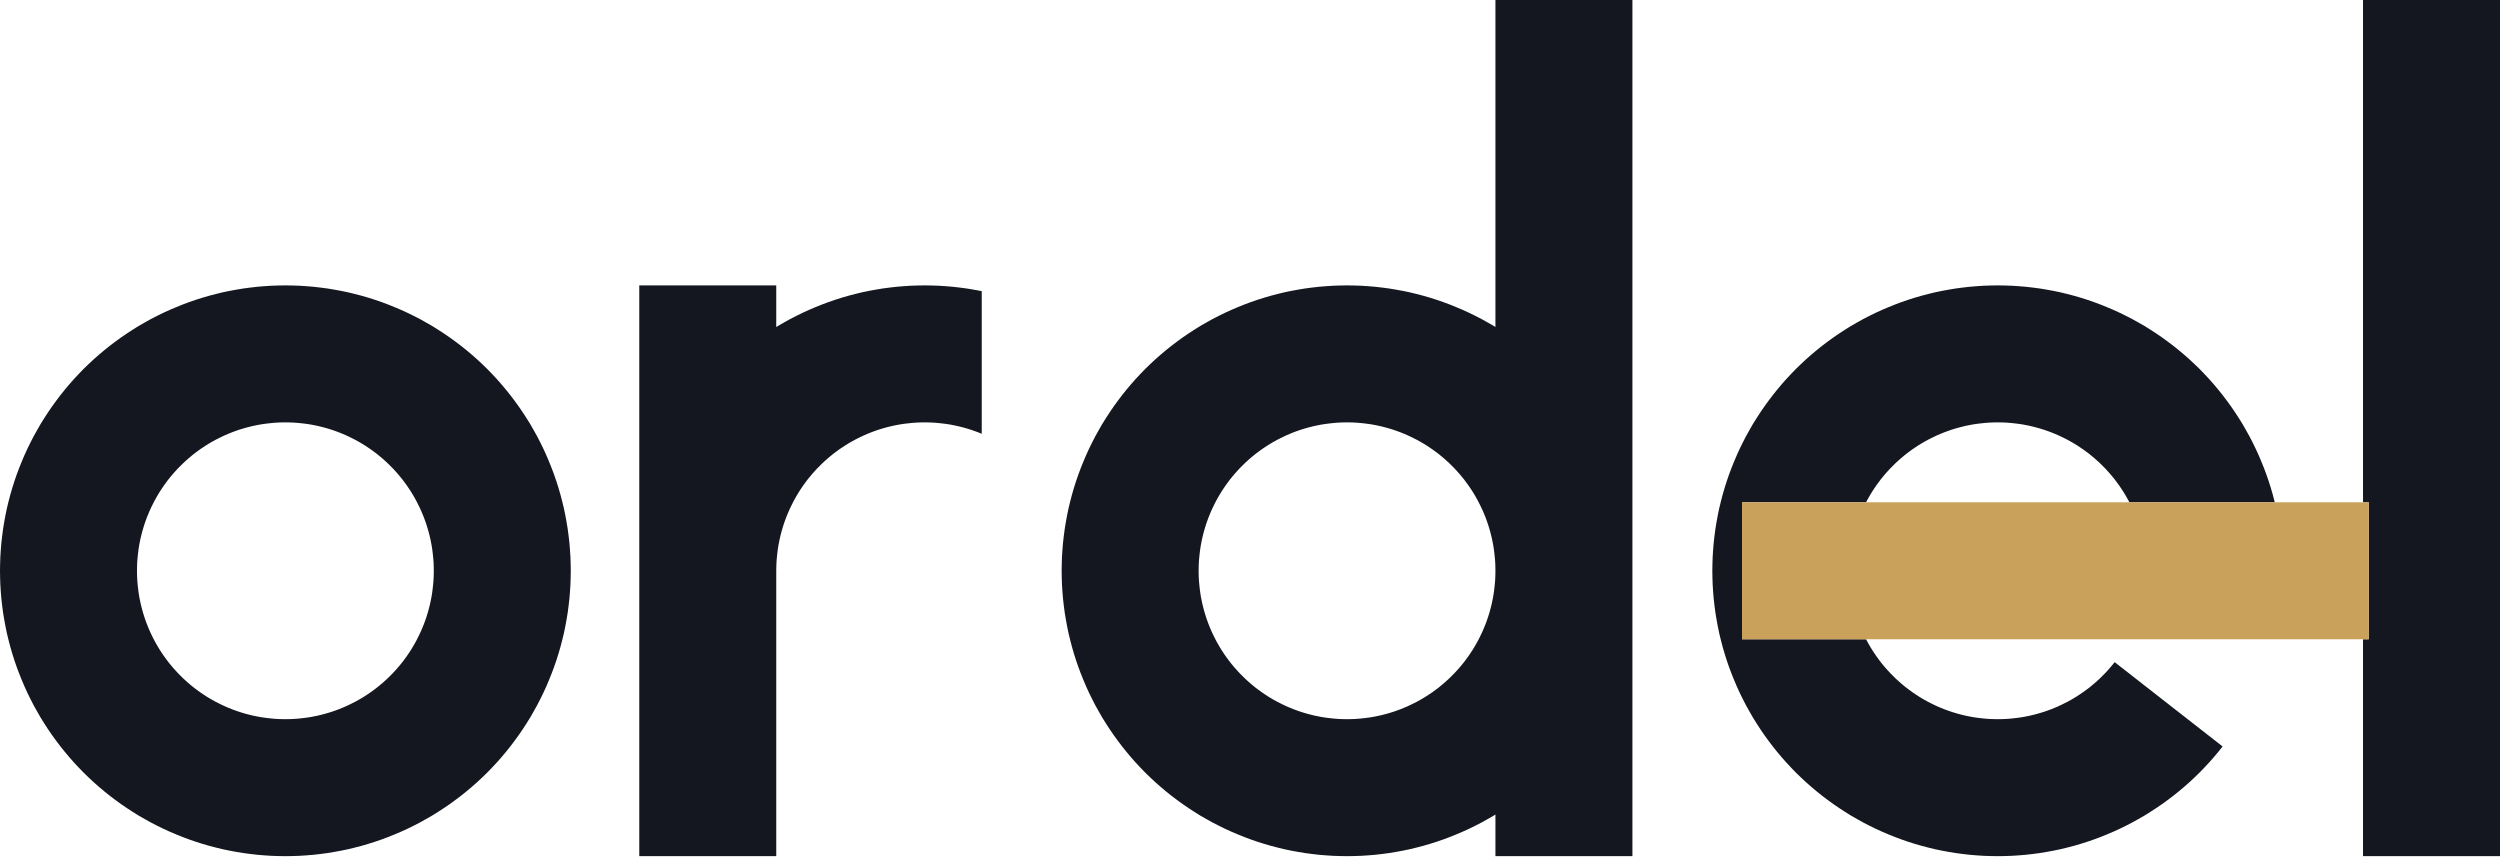
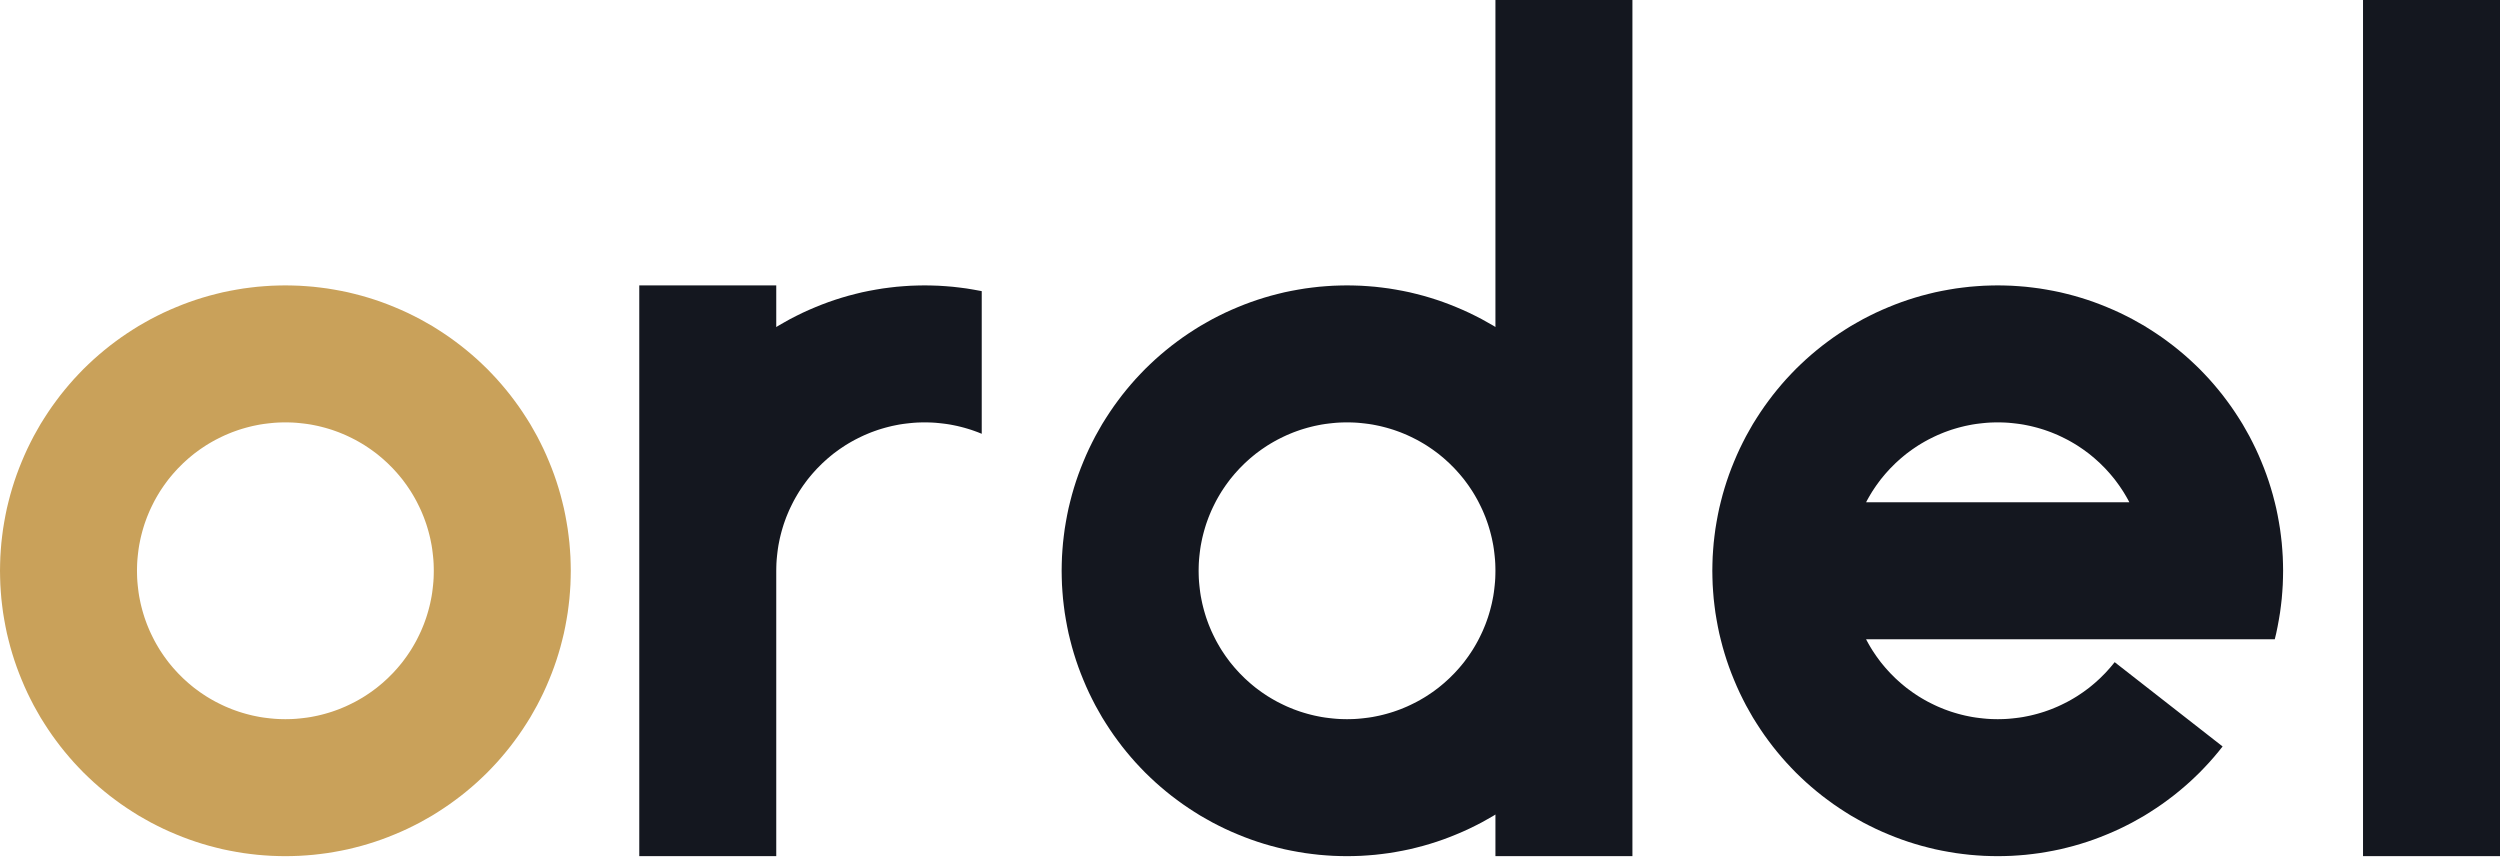
<svg xmlns="http://www.w3.org/2000/svg" viewBox="0 0 438 150">
-   <path fill-rule="evenodd" fill="#14171F" d="M261.71 57.11 L260.64 56.50 L259.57 55.90 L258.48 55.34 L257.38 54.80 L256.26 54.29 L255.13 53.81 L253.99 53.35 L252.84 52.92 L251.68 52.52 L250.51 52.15 L249.34 51.81 L248.15 51.50 L246.96 51.21 L245.75 50.96 L244.55 50.74 L243.34 50.54 L242.12 50.38 L240.90 50.24 L239.68 50.14 L238.45 50.06 L237.23 50.02 L236.00 50.00 L234.77 50.02 L233.55 50.06 L232.32 50.14 L231.10 50.24 L229.88 50.38 L228.66 50.54 L227.45 50.74 L226.25 50.96 L225.04 51.21 L223.85 51.50 L222.66 51.81 L221.49 52.15 L220.32 52.52 L219.16 52.92 L218.01 53.35 L216.87 53.81 L215.74 54.29 L214.62 54.80 L213.52 55.34 L212.43 55.90 L211.36 56.50 L210.29 57.11 L209.25 57.76 L208.22 58.43 L207.21 59.12 L206.22 59.84 L205.24 60.58 L204.28 61.35 L203.34 62.14 L202.42 62.95 L201.52 63.79 L200.64 64.64 L199.79 65.52 L198.95 66.42 L198.14 67.34 L197.35 68.28 L196.58 69.24 L195.84 70.22 L195.12 71.21 L194.43 72.22 L193.76 73.25 L193.11 74.29 L192.50 75.36 L191.90 76.43 L191.34 77.52 L190.80 78.62 L190.29 79.74 L189.81 80.87 L189.35 82.01 L188.92 83.16 L188.52 84.32 L188.15 85.49 L187.81 86.66 L187.50 87.85 L187.21 89.04 L186.96 90.25 L186.74 91.45 L186.54 92.66 L186.38 93.88 L186.24 95.10 L186.14 96.32 L186.06 97.55 L186.02 98.77 L186.00 100.00 L186.02 101.23 L186.06 102.45 L186.14 103.68 L186.24 104.90 L186.38 106.12 L186.54 107.34 L186.74 108.55 L186.96 109.75 L187.21 110.96 L187.50 112.15 L187.81 113.34 L188.15 114.51 L188.52 115.68 L188.92 116.84 L189.35 117.99 L189.81 119.13 L190.29 120.26 L190.80 121.38 L191.34 122.48 L191.90 123.57 L192.50 124.64 L193.11 125.71 L193.76 126.75 L194.43 127.78 L195.12 128.79 L195.84 129.78 L196.58 130.76 L197.35 131.72 L198.14 132.66 L198.95 133.58 L199.79 134.48 L200.64 135.36 L201.52 136.21 L202.42 137.05 L203.34 137.86 L204.28 138.65 L205.24 139.42 L206.22 140.16 L207.21 140.88 L208.22 141.57 L209.25 142.24 L210.29 142.89 L211.36 143.50 L212.43 144.10 L213.52 144.66 L214.62 145.20 L215.74 145.71 L216.87 146.19 L218.01 146.65 L219.16 147.08 L220.32 147.48 L221.49 147.85 L222.66 148.19 L223.85 148.50 L225.04 148.79 L226.25 149.04 L227.45 149.26 L228.66 149.46 L229.88 149.62 L231.10 149.76 L232.32 149.86 L233.55 149.94 L234.77 149.98 L236.00 150.00 L237.23 149.98 L238.45 149.94 L239.68 149.86 L240.90 149.76 L242.12 149.62 L243.34 149.46 L244.55 149.26 L245.75 149.04 L246.96 148.79 L248.15 148.50 L249.34 148.19 L250.51 147.85 L251.68 147.48 L252.84 147.08 L253.99 146.65 L255.13 146.19 L256.26 145.71 L257.38 145.20 L258.48 144.66 L259.57 144.10 L260.64 143.50 L261.71 142.89 L262.00 142.70 L262.00 150.00 L286.00 150.00 L286.00 100.00 L286.00 0.00 L262.00 0.00 L262.00 57.30 Z M261.80 103.18 L261.72 103.81 L261.62 104.45 L261.50 105.07 L261.37 105.70 L261.22 106.32 L261.06 106.93 L260.88 107.55 L260.69 108.16 L260.48 108.76 L260.26 109.36 L260.02 109.95 L259.77 110.54 L259.50 111.12 L259.22 111.69 L258.93 112.26 L258.62 112.82 L258.30 113.37 L257.97 113.91 L257.62 114.44 L257.26 114.97 L256.88 115.49 L256.50 116.00 L256.10 116.49 L255.69 116.98 L255.26 117.46 L254.83 117.93 L254.38 118.38 L253.93 118.83 L253.46 119.26 L252.98 119.69 L252.49 120.10 L252.00 120.50 L251.49 120.88 L250.97 121.26 L250.44 121.62 L249.91 121.97 L249.37 122.30 L248.82 122.62 L248.26 122.93 L247.69 123.22 L247.12 123.50 L246.54 123.77 L245.95 124.02 L245.36 124.26 L244.76 124.48 L244.16 124.69 L243.55 124.88 L242.93 125.06 L242.32 125.22 L241.70 125.37 L241.07 125.50 L240.45 125.62 L239.81 125.72 L239.18 125.80 L238.55 125.87 L237.91 125.93 L237.28 125.97 L236.64 125.99 L236.00 126.00 L235.36 125.99 L234.72 125.97 L234.09 125.93 L233.45 125.87 L232.82 125.80 L232.19 125.72 L231.55 125.62 L230.93 125.50 L230.30 125.37 L229.68 125.22 L229.07 125.06 L228.45 124.88 L227.84 124.69 L227.24 124.48 L226.64 124.26 L226.05 124.02 L225.46 123.77 L224.88 123.50 L224.31 123.22 L223.74 122.93 L223.18 122.62 L222.63 122.30 L222.09 121.97 L221.56 121.62 L221.03 121.26 L220.51 120.88 L220.00 120.50 L219.51 120.10 L219.02 119.69 L218.54 119.26 L218.07 118.83 L217.62 118.38 L217.17 117.93 L216.74 117.46 L216.31 116.98 L215.90 116.49 L215.50 116.00 L215.12 115.49 L214.74 114.97 L214.38 114.44 L214.03 113.91 L213.70 113.37 L213.38 112.82 L213.07 112.26 L212.78 111.69 L212.50 111.12 L212.23 110.54 L211.98 109.95 L211.74 109.36 L211.52 108.76 L211.31 108.16 L211.12 107.55 L210.94 106.93 L210.78 106.32 L210.63 105.70 L210.50 105.07 L210.38 104.45 L210.28 103.81 L210.20 103.18 L210.13 102.55 L210.07 101.91 L210.03 101.28 L210.01 100.64 L210.00 100.00 L210.01 99.36 L210.03 98.72 L210.07 98.09 L210.13 97.45 L210.20 96.82 L210.28 96.19 L210.38 95.55 L210.50 94.93 L210.63 94.30 L210.78 93.68 L210.94 93.07 L211.12 92.45 L211.31 91.84 L211.52 91.24 L211.74 90.64 L211.98 90.05 L212.23 89.46 L212.50 88.88 L212.78 88.31 L213.07 87.74 L213.38 87.18 L213.70 86.63 L214.03 86.09 L214.38 85.56 L214.74 85.03 L215.12 84.51 L215.50 84.00 L215.90 83.51 L216.31 83.02 L216.74 82.54 L217.17 82.07 L217.62 81.62 L218.07 81.17 L218.54 80.74 L219.02 80.31 L219.51 79.90 L220.00 79.50 L220.51 79.12 L221.03 78.74 L221.56 78.38 L222.09 78.03 L222.63 77.70 L223.18 77.38 L223.74 77.07 L224.31 76.78 L224.88 76.50 L225.46 76.23 L226.05 75.98 L226.64 75.74 L227.24 75.52 L227.84 75.31 L228.45 75.12 L229.07 74.94 L229.68 74.78 L230.30 74.63 L230.93 74.50 L231.55 74.38 L232.19 74.28 L232.82 74.20 L233.45 74.13 L234.09 74.07 L234.72 74.03 L235.36 74.01 L236.00 74.00 L236.64 74.01 L237.28 74.03 L237.91 74.07 L238.55 74.13 L239.18 74.20 L239.81 74.28 L240.45 74.38 L241.07 74.50 L241.70 74.63 L242.32 74.78 L242.93 74.94 L243.55 75.12 L244.16 75.31 L244.76 75.52 L245.36 75.74 L245.95 75.98 L246.54 76.23 L247.12 76.50 L247.69 76.78 L248.26 77.07 L248.82 77.38 L249.37 77.70 L249.91 78.03 L250.44 78.38 L250.97 78.74 L251.49 79.12 L252.00 79.50 L252.49 79.90 L252.98 80.31 L253.46 80.74 L253.93 81.17 L254.38 81.62 L254.83 82.07 L255.26 82.54 L255.69 83.02 L256.10 83.51 L256.50 84.00 L256.88 84.51 L257.26 85.03 L257.62 85.56 L257.97 86.09 L258.30 86.63 L258.62 87.18 L258.93 87.74 L259.22 88.31 L259.50 88.88 L259.77 89.46 L260.02 90.05 L260.26 90.64 L260.48 91.24 L260.69 91.84 L260.88 92.45 L261.06 93.07 L261.22 93.68 L261.37 94.30 L261.50 94.93 L261.62 95.55 L261.72 96.19 L261.80 96.82 L261.87 97.45 L261.93 98.09 L261.97 98.72 L261.99 99.36 L262.00 100.00 L261.99 100.64 L261.97 101.28 L261.93 101.91 L261.87 102.55 Z M438.00 150.00 L438.00 0.00 L414.00 0.00 L414.00 88.00 L415.00 88.00 L415.00 112.00 L414.00 112.00 L414.00 150.00 Z M99.76 95.10 L99.62 93.88 L99.46 92.66 L99.26 91.45 L99.04 90.25 L98.79 89.04 L98.50 87.85 L98.19 86.66 L97.85 85.49 L97.48 84.32 L97.08 83.16 L96.65 82.01 L96.19 80.87 L95.71 79.74 L95.20 78.62 L94.66 77.52 L94.10 76.43 L93.50 75.36 L92.89 74.29 L92.24 73.25 L91.57 72.22 L90.88 71.21 L90.16 70.22 L89.42 69.24 L88.65 68.28 L87.86 67.34 L87.05 66.42 L86.21 65.52 L85.36 64.64 L84.48 63.79 L83.58 62.95 L82.66 62.14 L81.72 61.35 L80.76 60.58 L79.78 59.84 L78.79 59.12 L77.78 58.43 L76.75 57.76 L75.71 57.11 L74.64 56.50 L73.57 55.90 L72.48 55.34 L71.38 54.80 L70.26 54.29 L69.13 53.81 L67.99 53.35 L66.84 52.92 L65.68 52.52 L64.51 52.15 L63.34 51.81 L62.15 51.50 L60.96 51.21 L59.75 50.96 L58.55 50.74 L57.34 50.54 L56.12 50.38 L54.90 50.24 L53.68 50.14 L52.45 50.06 L51.23 50.02 L50.00 50.00 L48.77 50.02 L47.55 50.06 L46.32 50.14 L45.10 50.24 L43.88 50.38 L42.66 50.54 L41.45 50.74 L40.25 50.96 L39.04 51.21 L37.85 51.50 L36.66 51.81 L35.49 52.15 L34.32 52.52 L33.16 52.92 L32.01 53.35 L30.87 53.81 L29.74 54.29 L28.62 54.80 L27.52 55.34 L26.43 55.90 L25.36 56.50 L24.29 57.11 L23.25 57.76 L22.22 58.43 L21.21 59.12 L20.22 59.84 L19.24 60.58 L18.28 61.35 L17.34 62.14 L16.42 62.95 L15.52 63.79 L14.64 64.64 L13.79 65.52 L12.95 66.42 L12.14 67.34 L11.35 68.28 L10.58 69.24 L9.84 70.22 L9.12 71.21 L8.43 72.22 L7.76 73.25 L7.11 74.29 L6.50 75.36 L5.90 76.43 L5.34 77.52 L4.80 78.62 L4.29 79.74 L3.81 80.87 L3.35 82.01 L2.92 83.16 L2.52 84.32 L2.15 85.49 L1.81 86.66 L1.50 87.85 L1.21 89.04 L0.96 90.25 L0.74 91.45 L0.54 92.66 L0.38 93.88 L0.24 95.10 L0.14 96.32 L0.06 97.55 L0.02 98.77 L0.00 100.00 L0.02 101.23 L0.06 102.45 L0.14 103.68 L0.24 104.90 L0.38 106.12 L0.54 107.34 L0.74 108.55 L0.96 109.75 L1.21 110.96 L1.50 112.15 L1.81 113.34 L2.15 114.51 L2.52 115.68 L2.92 116.84 L3.35 117.99 L3.81 119.13 L4.29 120.26 L4.80 121.38 L5.34 122.48 L5.90 123.57 L6.50 124.64 L7.11 125.71 L7.76 126.75 L8.43 127.78 L9.12 128.79 L9.84 129.78 L10.58 130.76 L11.35 131.72 L12.14 132.66 L12.95 133.58 L13.79 134.48 L14.64 135.36 L15.52 136.21 L16.42 137.05 L17.34 137.86 L18.28 138.65 L19.24 139.42 L20.22 140.16 L21.21 140.88 L22.22 141.57 L23.25 142.24 L24.29 142.89 L25.36 143.50 L26.43 144.10 L27.52 144.66 L28.62 145.20 L29.74 145.71 L30.87 146.19 L32.01 146.65 L33.16 147.08 L34.32 147.48 L35.49 147.85 L36.66 148.19 L37.85 148.50 L39.04 148.79 L40.25 149.04 L41.45 149.26 L42.66 149.46 L43.88 149.62 L45.10 149.76 L46.32 149.86 L47.55 149.94 L48.77 149.98 L50.00 150.00 L51.23 149.98 L52.45 149.94 L53.68 149.86 L54.90 149.76 L56.12 149.62 L57.34 149.46 L58.55 149.26 L59.75 149.04 L60.96 148.79 L62.15 148.50 L63.34 148.19 L64.51 147.85 L65.68 147.48 L66.84 147.08 L67.99 146.65 L69.13 146.19 L70.26 145.71 L71.38 145.20 L72.48 144.66 L73.57 144.10 L74.64 143.50 L75.71 142.89 L76.75 142.24 L77.78 141.57 L78.79 140.88 L79.78 140.16 L80.76 139.42 L81.72 138.65 L82.66 137.86 L83.58 137.05 L84.48 136.21 L85.36 135.36 L86.21 134.48 L87.05 133.58 L87.86 132.66 L88.65 131.72 L89.42 130.76 L90.16 129.78 L90.88 128.79 L91.57 127.78 L92.24 126.75 L92.89 125.71 L93.50 124.64 L94.10 123.57 L94.66 122.48 L95.20 121.38 L95.71 120.26 L96.19 119.13 L96.65 117.99 L97.08 116.84 L97.48 115.68 L97.85 114.51 L98.19 113.34 L98.50 112.15 L98.79 110.96 L99.04 109.75 L99.26 108.55 L99.46 107.34 L99.62 106.12 L99.76 104.90 L99.86 103.68 L99.94 102.45 L99.98 101.23 L100.00 100.00 L99.98 98.77 L99.94 97.55 L99.86 96.32 Z M75.87 102.55 L75.80 103.18 L75.72 103.81 L75.62 104.45 L75.50 105.07 L75.37 105.70 L75.22 106.32 L75.06 106.93 L74.88 107.55 L74.69 108.16 L74.48 108.76 L74.26 109.36 L74.02 109.95 L73.77 110.54 L73.50 111.12 L73.22 111.69 L72.93 112.26 L72.62 112.82 L72.30 113.37 L71.97 113.91 L71.62 114.44 L71.26 114.97 L70.88 115.49 L70.50 116.00 L70.10 116.49 L69.69 116.98 L69.26 117.46 L68.83 117.93 L68.38 118.38 L67.93 118.83 L67.46 119.26 L66.98 119.69 L66.49 120.10 L66.00 120.50 L65.49 120.88 L64.97 121.26 L64.44 121.62 L63.91 121.97 L63.37 122.30 L62.82 122.62 L62.26 122.93 L61.69 123.22 L61.12 123.50 L60.54 123.77 L59.95 124.02 L59.36 124.26 L58.76 124.48 L58.16 124.69 L57.55 124.88 L56.93 125.06 L56.32 125.22 L55.70 125.37 L55.07 125.50 L54.45 125.62 L53.81 125.72 L53.18 125.80 L52.55 125.87 L51.91 125.93 L51.28 125.97 L50.64 125.99 L50.00 126.00 L49.36 125.99 L48.72 125.97 L48.09 125.93 L47.45 125.87 L46.82 125.80 L46.19 125.72 L45.55 125.62 L44.93 125.50 L44.30 125.37 L43.68 125.22 L43.07 125.06 L42.45 124.88 L41.84 124.69 L41.24 124.48 L40.64 124.26 L40.05 124.02 L39.46 123.77 L38.88 123.50 L38.31 123.22 L37.74 122.93 L37.18 122.62 L36.63 122.30 L36.09 121.97 L35.56 121.62 L35.03 121.26 L34.51 120.88 L34.00 120.50 L33.51 120.10 L33.02 119.69 L32.54 119.26 L32.07 118.83 L31.62 118.38 L31.17 117.93 L30.74 117.46 L30.31 116.98 L29.90 116.49 L29.50 116.00 L29.12 115.49 L28.74 114.97 L28.38 114.44 L28.03 113.91 L27.70 113.37 L27.38 112.82 L27.07 112.26 L26.78 111.69 L26.50 111.12 L26.23 110.54 L25.98 109.95 L25.74 109.36 L25.52 108.76 L25.31 108.16 L25.12 107.55 L24.94 106.93 L24.78 106.32 L24.63 105.70 L24.50 105.07 L24.38 104.45 L24.28 103.81 L24.20 103.18 L24.13 102.55 L24.07 101.91 L24.03 101.28 L24.01 100.64 L24.00 100.00 L24.01 99.36 L24.03 98.72 L24.07 98.09 L24.13 97.45 L24.20 96.82 L24.28 96.19 L24.38 95.55 L24.50 94.93 L24.63 94.30 L24.78 93.68 L24.94 93.07 L25.12 92.45 L25.31 91.84 L25.52 91.24 L25.74 90.64 L25.98 90.05 L26.23 89.46 L26.50 88.88 L26.78 88.31 L27.07 87.74 L27.38 87.18 L27.70 86.63 L28.03 86.09 L28.38 85.56 L28.74 85.03 L29.12 84.51 L29.50 84.00 L29.90 83.51 L30.31 83.02 L30.74 82.54 L31.17 82.07 L31.62 81.62 L32.07 81.17 L32.54 80.74 L33.02 80.31 L33.51 79.90 L34.00 79.50 L34.51 79.12 L35.03 78.74 L35.56 78.38 L36.09 78.03 L36.63 77.70 L37.18 77.38 L37.74 77.07 L38.31 76.78 L38.88 76.50 L39.46 76.23 L40.05 75.98 L40.64 75.74 L41.24 75.52 L41.84 75.31 L42.45 75.12 L43.07 74.94 L43.68 74.78 L44.30 74.63 L44.93 74.50 L45.55 74.38 L46.19 74.28 L46.82 74.20 L47.45 74.13 L48.09 74.07 L48.72 74.03 L49.36 74.01 L50.00 74.00 L50.64 74.01 L51.28 74.03 L51.91 74.07 L52.55 74.13 L53.18 74.20 L53.81 74.28 L54.45 74.38 L55.07 74.50 L55.70 74.63 L56.32 74.78 L56.93 74.94 L57.55 75.12 L58.16 75.31 L58.76 75.52 L59.36 75.74 L59.95 75.98 L60.54 76.23 L61.12 76.50 L61.69 76.78 L62.26 77.07 L62.82 77.38 L63.37 77.70 L63.91 78.03 L64.44 78.38 L64.97 78.74 L65.49 79.12 L66.00 79.50 L66.49 79.90 L66.98 80.31 L67.46 80.74 L67.93 81.17 L68.38 81.62 L68.83 82.07 L69.26 82.54 L69.69 83.02 L70.10 83.51 L70.50 84.00 L70.88 84.51 L71.26 85.03 L71.62 85.56 L71.97 86.09 L72.30 86.63 L72.62 87.18 L72.93 87.74 L73.22 88.31 L73.50 88.88 L73.77 89.46 L74.02 90.05 L74.26 90.64 L74.48 91.24 L74.69 91.84 L74.88 92.45 L75.06 93.07 L75.22 93.68 L75.37 94.30 L75.50 94.93 L75.62 95.55 L75.72 96.19 L75.80 96.82 L75.87 97.45 L75.93 98.09 L75.97 98.72 L75.99 99.36 L76.00 100.00 L75.99 100.64 L75.97 101.28 L75.93 101.91 Z M165.68 50.14 L164.45 50.06 L163.23 50.02 L162.00 50.00 L160.77 50.02 L159.55 50.06 L158.32 50.14 L157.10 50.24 L155.88 50.38 L154.66 50.54 L153.45 50.74 L152.25 50.96 L151.04 51.21 L149.85 51.50 L148.66 51.81 L147.49 52.15 L146.32 52.52 L145.16 52.92 L144.01 53.35 L142.87 53.81 L141.74 54.29 L140.62 54.80 L139.52 55.34 L138.43 55.90 L137.36 56.50 L136.29 57.11 L136.00 57.30 L136.00 50.00 L112.00 50.00 L112.00 100.00 L112.00 150.00 L136.00 150.00 L136.00 100.00 L136.01 99.36 L136.03 98.72 L136.07 98.09 L136.13 97.45 L136.20 96.82 L136.28 96.19 L136.38 95.55 L136.50 94.93 L136.63 94.30 L136.78 93.68 L136.94 93.07 L137.12 92.45 L137.31 91.84 L137.52 91.24 L137.74 90.64 L137.98 90.05 L138.23 89.46 L138.50 88.88 L138.78 88.31 L139.07 87.74 L139.38 87.18 L139.70 86.63 L140.03 86.09 L140.38 85.56 L140.74 85.03 L141.12 84.51 L141.50 84.00 L141.90 83.51 L142.31 83.02 L142.74 82.54 L143.17 82.07 L143.62 81.62 L144.07 81.17 L144.54 80.74 L145.02 80.31 L145.51 79.90 L146.00 79.50 L146.51 79.12 L147.03 78.74 L147.56 78.38 L148.09 78.03 L148.63 77.70 L149.18 77.38 L149.74 77.07 L150.31 76.78 L150.88 76.50 L151.46 76.23 L152.05 75.98 L152.64 75.74 L153.24 75.52 L153.84 75.31 L154.45 75.12 L155.07 74.94 L155.68 74.78 L156.30 74.63 L156.93 74.50 L157.55 74.38 L158.19 74.28 L158.82 74.20 L159.45 74.13 L160.09 74.07 L160.72 74.03 L161.36 74.01 L162.00 74.00 L162.64 74.01 L163.28 74.03 L163.91 74.07 L164.55 74.13 L165.18 74.20 L165.81 74.28 L166.45 74.38 L167.07 74.50 L167.70 74.63 L168.32 74.78 L168.93 74.94 L169.55 75.12 L170.16 75.31 L170.76 75.52 L171.36 75.74 L171.95 75.98 L172.00 76.00 L172.00 51.01 L171.75 50.96 L170.55 50.74 L169.34 50.54 L168.12 50.38 L166.90 50.24 Z M398.50 87.85 L398.19 86.66 L397.85 85.49 L397.48 84.32 L397.08 83.16 L396.65 82.01 L396.19 80.87 L395.71 79.74 L395.20 78.62 L394.66 77.52 L394.10 76.43 L393.50 75.36 L392.89 74.29 L392.24 73.25 L391.57 72.22 L390.88 71.21 L390.16 70.22 L389.42 69.24 L388.65 68.28 L387.86 67.34 L387.05 66.42 L386.21 65.52 L385.36 64.64 L384.48 63.79 L383.58 62.95 L382.66 62.14 L381.72 61.35 L380.76 60.58 L379.78 59.84 L378.79 59.12 L377.78 58.43 L376.75 57.76 L375.71 57.11 L374.64 56.50 L373.57 55.90 L372.48 55.34 L371.38 54.80 L370.26 54.29 L369.13 53.81 L367.99 53.35 L366.84 52.92 L365.68 52.52 L364.51 52.15 L363.34 51.81 L362.15 51.50 L360.96 51.21 L359.75 50.96 L358.55 50.74 L357.34 50.54 L356.12 50.38 L354.90 50.24 L353.68 50.14 L352.45 50.06 L351.23 50.02 L350.00 50.00 L348.77 50.02 L347.55 50.06 L346.32 50.14 L345.10 50.24 L343.88 50.38 L342.66 50.54 L341.45 50.74 L340.25 50.96 L339.04 51.21 L337.85 51.50 L336.66 51.81 L335.49 52.15 L334.32 52.52 L333.16 52.92 L332.01 53.35 L330.87 53.81 L329.74 54.29 L328.62 54.80 L327.52 55.34 L326.43 55.90 L325.36 56.50 L324.29 57.11 L323.25 57.76 L322.22 58.43 L321.21 59.12 L320.22 59.84 L319.24 60.58 L318.28 61.35 L317.34 62.14 L316.42 62.95 L315.52 63.79 L314.64 64.64 L313.79 65.52 L312.95 66.42 L312.14 67.34 L311.35 68.28 L310.58 69.24 L309.84 70.22 L309.12 71.21 L308.43 72.22 L307.76 73.25 L307.11 74.29 L306.50 75.36 L305.90 76.43 L305.34 77.52 L304.80 78.62 L304.29 79.74 L303.81 80.87 L303.35 82.01 L302.92 83.16 L302.52 84.32 L302.15 85.49 L301.81 86.66 L301.50 87.85 L301.21 89.04 L300.96 90.25 L300.74 91.45 L300.54 92.66 L300.38 93.88 L300.24 95.10 L300.14 96.32 L300.06 97.55 L300.02 98.77 L300.00 100.00 L300.02 101.23 L300.06 102.45 L300.14 103.68 L300.24 104.90 L300.38 106.12 L300.54 107.34 L300.74 108.55 L300.96 109.75 L301.21 110.96 L301.50 112.15 L301.81 113.34 L302.15 114.51 L302.52 115.68 L302.92 116.84 L303.35 117.99 L303.81 119.13 L304.29 120.26 L304.80 121.38 L305.34 122.48 L305.90 123.57 L306.50 124.64 L307.11 125.71 L307.76 126.75 L308.43 127.78 L309.12 128.79 L309.84 129.78 L310.58 130.76 L311.35 131.72 L312.14 132.66 L312.95 133.58 L313.79 134.48 L314.64 135.36 L315.52 136.21 L316.42 137.05 L317.34 137.86 L318.28 138.65 L319.24 139.42 L320.22 140.16 L321.21 140.88 L322.22 141.57 L323.25 142.24 L324.29 142.89 L325.36 143.50 L326.43 144.10 L327.52 144.66 L328.62 145.20 L329.74 145.71 L330.87 146.19 L332.01 146.65 L333.16 147.08 L334.32 147.48 L335.49 147.85 L336.66 148.19 L337.85 148.50 L339.04 148.79 L340.25 149.04 L341.45 149.26 L342.66 149.46 L343.88 149.62 L345.10 149.76 L346.32 149.86 L347.55 149.94 L348.77 149.98 L350.00 150.00 L351.23 149.98 L352.45 149.94 L353.68 149.86 L354.90 149.76 L356.12 149.62 L357.34 149.46 L358.55 149.26 L359.75 149.04 L360.96 148.79 L362.15 148.50 L363.34 148.19 L364.51 147.85 L365.68 147.48 L366.84 147.08 L367.99 146.65 L369.13 146.19 L370.26 145.71 L371.38 145.20 L372.48 144.66 L373.57 144.10 L374.64 143.50 L375.71 142.89 L376.75 142.24 L377.78 141.57 L378.79 140.88 L379.78 140.16 L380.76 139.42 L381.72 138.65 L382.66 137.86 L383.58 137.05 L384.48 136.21 L385.36 135.36 L386.21 134.48 L387.05 133.58 L387.86 132.66 L388.65 131.72 L389.40 130.78 L370.49 116.01 L370.10 116.49 L369.69 116.98 L369.26 117.46 L368.83 117.93 L368.38 118.38 L367.93 118.83 L367.46 119.26 L366.98 119.69 L366.49 120.10 L366.00 120.50 L365.49 120.88 L364.97 121.26 L364.44 121.62 L363.91 121.97 L363.37 122.30 L362.82 122.62 L362.26 122.93 L361.69 123.22 L361.12 123.50 L360.54 123.77 L359.95 124.02 L359.36 124.26 L358.76 124.48 L358.16 124.69 L357.55 124.88 L356.93 125.06 L356.32 125.22 L355.70 125.37 L355.07 125.50 L354.45 125.62 L353.81 125.72 L353.18 125.80 L352.55 125.87 L351.91 125.93 L351.28 125.97 L350.64 125.99 L350.00 126.00 L349.36 125.99 L348.72 125.97 L348.09 125.93 L347.45 125.87 L346.82 125.80 L346.19 125.72 L345.55 125.62 L344.93 125.50 L344.30 125.37 L343.68 125.22 L343.07 125.06 L342.45 124.88 L341.84 124.69 L341.24 124.48 L340.64 124.26 L340.05 124.02 L339.46 123.77 L338.88 123.50 L338.31 123.22 L337.74 122.93 L337.18 122.62 L336.63 122.30 L336.09 121.97 L335.56 121.62 L335.03 121.26 L334.51 120.88 L334.00 120.50 L333.51 120.10 L333.02 119.69 L332.54 119.26 L332.07 118.83 L331.62 118.38 L331.17 117.93 L330.74 117.46 L330.31 116.98 L329.90 116.49 L329.50 116.00 L329.12 115.49 L328.74 114.97 L328.38 114.44 L328.03 113.91 L327.70 113.37 L327.38 112.82 L327.07 112.26 L326.94 112.00 L305.20 112.00 L305.20 88.00 L326.94 88.00 L327.07 87.74 L327.38 87.18 L327.70 86.63 L328.03 86.09 L328.38 85.56 L328.74 85.03 L329.12 84.51 L329.50 84.00 L329.90 83.51 L330.31 83.02 L330.74 82.54 L331.17 82.07 L331.62 81.62 L332.07 81.17 L332.54 80.74 L333.02 80.31 L333.51 79.90 L334.00 79.50 L334.51 79.12 L335.03 78.74 L335.56 78.38 L336.09 78.03 L336.63 77.70 L337.18 77.38 L337.74 77.07 L338.31 76.78 L338.88 76.50 L339.46 76.23 L340.05 75.98 L340.64 75.74 L341.24 75.52 L341.84 75.31 L342.45 75.12 L343.07 74.94 L343.68 74.78 L344.30 74.63 L344.93 74.50 L345.55 74.38 L346.19 74.28 L346.82 74.20 L347.45 74.13 L348.09 74.07 L348.72 74.03 L349.36 74.01 L350.00 74.00 L350.64 74.01 L351.28 74.03 L351.91 74.07 L352.55 74.13 L353.18 74.20 L353.81 74.28 L354.45 74.38 L355.07 74.50 L355.70 74.63 L356.32 74.78 L356.93 74.94 L357.55 75.12 L358.16 75.31 L358.76 75.52 L359.36 75.74 L359.95 75.98 L360.54 76.23 L361.12 76.50 L361.69 76.78 L362.26 77.07 L362.82 77.38 L363.37 77.70 L363.91 78.03 L364.44 78.38 L364.97 78.74 L365.49 79.12 L366.00 79.50 L366.49 79.90 L366.98 80.31 L367.46 80.74 L367.93 81.17 L368.38 81.62 L368.83 82.07 L369.26 82.54 L369.69 83.02 L370.10 83.51 L370.50 84.00 L370.88 84.51 L371.26 85.03 L371.62 85.56 L371.97 86.09 L372.30 86.63 L372.62 87.18 L372.93 87.74 L373.06 88.00 L398.54 88.00 Z" />
-   <path fill-rule="evenodd" fill="#C9A15A" d="M415.00 88.00 L415.00 112.00 L305.20 112.00 L305.20 88.00 Z" />
+   <path fill-rule="evenodd" fill="#14171F" d="M262.00 57.30 L261.71 57.11 L260.64 56.50 L259.57 55.90 L258.48 55.34 L257.38 54.80 L256.26 54.29 L255.13 53.81 L253.99 53.35 L252.84 52.92 L251.68 52.52 L250.51 52.15 L249.34 51.81 L248.15 51.50 L246.96 51.21 L245.75 50.96 L244.55 50.74 L243.34 50.54 L242.12 50.38 L240.90 50.24 L239.68 50.14 L238.45 50.06 L237.23 50.02 L236.00 50.00 L234.77 50.02 L233.55 50.06 L232.32 50.14 L231.10 50.24 L229.88 50.38 L228.66 50.54 L227.45 50.74 L226.25 50.96 L225.04 51.21 L223.85 51.50 L222.66 51.81 L221.49 52.15 L220.32 52.52 L219.16 52.92 L218.01 53.35 L216.87 53.81 L215.74 54.29 L214.62 54.80 L213.52 55.34 L212.43 55.90 L211.36 56.50 L210.29 57.11 L209.25 57.76 L208.22 58.43 L207.21 59.12 L206.22 59.84 L205.24 60.58 L204.28 61.35 L203.34 62.14 L202.42 62.95 L201.52 63.79 L200.64 64.64 L199.79 65.52 L198.95 66.42 L198.14 67.34 L197.35 68.28 L196.58 69.24 L195.84 70.22 L195.12 71.21 L194.43 72.22 L193.76 73.25 L193.11 74.29 L192.50 75.36 L191.90 76.43 L191.34 77.52 L190.80 78.62 L190.29 79.74 L189.81 80.87 L189.35 82.01 L188.92 83.16 L188.52 84.32 L188.15 85.49 L187.81 86.66 L187.50 87.85 L187.21 89.04 L186.96 90.25 L186.74 91.45 L186.54 92.66 L186.38 93.88 L186.24 95.10 L186.14 96.32 L186.06 97.55 L186.02 98.77 L186.00 100.00 L186.02 101.23 L186.06 102.45 L186.14 103.68 L186.24 104.90 L186.38 106.12 L186.54 107.34 L186.74 108.55 L186.96 109.75 L187.21 110.96 L187.50 112.15 L187.81 113.34 L188.15 114.51 L188.52 115.68 L188.92 116.84 L189.35 117.99 L189.81 119.13 L190.29 120.26 L190.80 121.38 L191.34 122.48 L191.90 123.57 L192.50 124.64 L193.11 125.71 L193.76 126.75 L194.43 127.78 L195.12 128.79 L195.84 129.78 L196.58 130.76 L197.35 131.72 L198.14 132.66 L198.95 133.58 L199.79 134.48 L200.64 135.36 L201.52 136.21 L202.42 137.05 L203.34 137.86 L204.28 138.65 L205.24 139.42 L206.22 140.16 L207.21 140.88 L208.22 141.57 L209.25 142.24 L210.29 142.89 L211.36 143.50 L212.43 144.10 L213.52 144.66 L214.62 145.20 L215.74 145.71 L216.87 146.19 L218.01 146.65 L219.16 147.08 L220.32 147.48 L221.49 147.85 L222.66 148.19 L223.85 148.50 L225.04 148.79 L226.25 149.04 L227.45 149.26 L228.66 149.46 L229.88 149.62 L231.10 149.76 L232.32 149.86 L233.55 149.94 L234.77 149.98 L236.00 150.00 L237.23 149.98 L238.45 149.94 L239.68 149.86 L240.90 149.76 L242.12 149.62 L243.34 149.46 L244.55 149.26 L245.75 149.04 L246.96 148.79 L248.15 148.50 L249.34 148.19 L250.51 147.85 L251.68 147.48 L252.84 147.08 L253.99 146.65 L255.13 146.19 L256.26 145.71 L257.38 145.20 L258.48 144.66 L259.57 144.10 L260.64 143.50 L261.71 142.89 L262.00 142.70 L262.00 150.00 L286.00 150.00 L286.00 100.00 L286.00 0.00 L262.00 0.00 Z M261.87 102.55 L261.80 103.18 L261.72 103.81 L261.62 104.45 L261.50 105.07 L261.37 105.70 L261.22 106.32 L261.06 106.93 L260.88 107.55 L260.69 108.16 L260.48 108.76 L260.26 109.36 L260.02 109.95 L259.77 110.54 L259.50 111.12 L259.22 111.69 L258.93 112.26 L258.62 112.82 L258.30 113.37 L257.97 113.91 L257.62 114.44 L257.26 114.97 L256.88 115.49 L256.50 116.00 L256.10 116.49 L255.69 116.98 L255.26 117.46 L254.83 117.93 L254.38 118.38 L253.93 118.83 L253.46 119.26 L252.98 119.69 L252.49 120.10 L252.00 120.50 L251.49 120.88 L250.97 121.26 L250.44 121.62 L249.91 121.97 L249.37 122.30 L248.82 122.62 L248.26 122.93 L247.69 123.22 L247.12 123.50 L246.54 123.77 L245.95 124.02 L245.36 124.26 L244.76 124.48 L244.16 124.69 L243.55 124.88 L242.93 125.06 L242.32 125.22 L241.70 125.37 L241.07 125.50 L240.45 125.62 L239.81 125.72 L239.18 125.80 L238.55 125.87 L237.91 125.93 L237.28 125.97 L236.64 125.99 L236.00 126.00 L235.36 125.99 L234.72 125.97 L234.09 125.93 L233.45 125.87 L232.82 125.80 L232.19 125.72 L231.55 125.62 L230.93 125.50 L230.30 125.37 L229.68 125.22 L229.07 125.06 L228.45 124.88 L227.84 124.69 L227.24 124.48 L226.64 124.26 L226.05 124.02 L225.46 123.77 L224.88 123.50 L224.31 123.22 L223.74 122.93 L223.18 122.62 L222.63 122.30 L222.09 121.97 L221.56 121.62 L221.03 121.26 L220.51 120.88 L220.00 120.50 L219.51 120.10 L219.02 119.69 L218.54 119.26 L218.07 118.83 L217.62 118.38 L217.17 117.93 L216.74 117.46 L216.31 116.98 L215.90 116.49 L215.50 116.00 L215.12 115.49 L214.74 114.97 L214.38 114.44 L214.03 113.91 L213.70 113.37 L213.38 112.82 L213.07 112.26 L212.78 111.69 L212.50 111.12 L212.23 110.54 L211.98 109.95 L211.74 109.36 L211.52 108.76 L211.31 108.16 L211.12 107.55 L210.94 106.93 L210.78 106.32 L210.63 105.70 L210.50 105.07 L210.38 104.45 L210.28 103.81 L210.20 103.18 L210.13 102.55 L210.07 101.91 L210.03 101.28 L210.01 100.64 L210.00 100.00 L210.01 99.36 L210.03 98.72 L210.07 98.09 L210.13 97.45 L210.20 96.82 L210.28 96.19 L210.38 95.55 L210.50 94.93 L210.63 94.30 L210.78 93.68 L210.94 93.07 L211.12 92.45 L211.31 91.84 L211.52 91.24 L211.74 90.64 L211.98 90.05 L212.23 89.46 L212.50 88.88 L212.78 88.31 L213.07 87.74 L213.38 87.18 L213.70 86.63 L214.03 86.09 L214.38 85.56 L214.74 85.03 L215.12 84.51 L215.50 84.00 L215.90 83.51 L216.31 83.02 L216.74 82.54 L217.17 82.07 L217.62 81.62 L218.07 81.17 L218.54 80.74 L219.02 80.31 L219.51 79.90 L220.00 79.50 L220.51 79.12 L221.03 78.74 L221.56 78.38 L222.09 78.03 L222.63 77.70 L223.18 77.38 L223.74 77.07 L224.31 76.78 L224.88 76.50 L225.46 76.23 L226.05 75.98 L226.64 75.74 L227.24 75.52 L227.84 75.31 L228.45 75.12 L229.07 74.94 L229.68 74.78 L230.30 74.63 L230.93 74.50 L231.55 74.38 L232.19 74.28 L232.82 74.20 L233.45 74.13 L234.09 74.07 L234.72 74.03 L235.36 74.01 L236.00 74.00 L236.64 74.01 L237.28 74.03 L237.91 74.07 L238.55 74.13 L239.18 74.20 L239.81 74.28 L240.45 74.38 L241.07 74.50 L241.70 74.63 L242.32 74.78 L242.93 74.94 L243.55 75.12 L244.16 75.31 L244.76 75.52 L245.36 75.74 L245.95 75.98 L246.54 76.23 L247.12 76.50 L247.69 76.78 L248.26 77.07 L248.82 77.38 L249.37 77.70 L249.91 78.03 L250.44 78.38 L250.97 78.74 L251.49 79.12 L252.00 79.50 L252.49 79.90 L252.98 80.31 L253.46 80.74 L253.93 81.17 L254.38 81.62 L254.83 82.07 L255.26 82.54 L255.69 83.02 L256.10 83.51 L256.50 84.00 L256.88 84.51 L257.26 85.03 L257.62 85.56 L257.97 86.09 L258.30 86.63 L258.62 87.18 L258.93 87.74 L259.22 88.31 L259.50 88.88 L259.77 89.46 L260.02 90.05 L260.26 90.64 L260.48 91.24 L260.69 91.84 L260.88 92.45 L261.06 93.07 L261.22 93.68 L261.37 94.30 L261.50 94.93 L261.62 95.55 L261.72 96.19 L261.80 96.82 L261.87 97.45 L261.93 98.09 L261.97 98.72 L261.99 99.36 L262.00 100.00 L261.99 100.64 L261.97 101.28 L261.93 101.91 Z M414.00 150.00 L438.00 150.00 L438.00 0.00 L414.00 0.00 Z M168.12 50.38 L166.90 50.24 L165.68 50.14 L164.45 50.06 L163.23 50.02 L162.00 50.00 L160.77 50.02 L159.55 50.06 L158.32 50.14 L157.10 50.24 L155.88 50.38 L154.66 50.54 L153.45 50.74 L152.25 50.96 L151.04 51.21 L149.85 51.50 L148.66 51.81 L147.49 52.15 L146.32 52.52 L145.16 52.92 L144.01 53.35 L142.87 53.81 L141.74 54.29 L140.62 54.80 L139.52 55.34 L138.43 55.90 L137.36 56.50 L136.29 57.11 L136.00 57.30 L136.00 50.00 L112.00 50.00 L112.00 100.00 L112.00 150.00 L136.00 150.00 L136.00 100.00 L136.01 99.36 L136.03 98.72 L136.07 98.09 L136.13 97.45 L136.20 96.82 L136.28 96.19 L136.38 95.55 L136.50 94.93 L136.63 94.30 L136.78 93.68 L136.94 93.07 L137.12 92.45 L137.31 91.84 L137.52 91.24 L137.74 90.64 L137.98 90.05 L138.23 89.46 L138.50 88.88 L138.78 88.31 L139.07 87.74 L139.38 87.18 L139.70 86.63 L140.03 86.09 L140.38 85.56 L140.74 85.03 L141.12 84.51 L141.50 84.00 L141.90 83.51 L142.31 83.02 L142.74 82.54 L143.17 82.07 L143.62 81.62 L144.07 81.17 L144.54 80.74 L145.02 80.31 L145.51 79.90 L146.00 79.50 L146.51 79.12 L147.03 78.74 L147.56 78.38 L148.09 78.03 L148.63 77.70 L149.18 77.38 L149.74 77.07 L150.31 76.78 L150.88 76.50 L151.46 76.23 L152.05 75.98 L152.64 75.74 L153.24 75.52 L153.84 75.31 L154.45 75.12 L155.07 74.94 L155.68 74.78 L156.30 74.63 L156.93 74.50 L157.55 74.38 L158.19 74.28 L158.82 74.20 L159.45 74.13 L160.09 74.07 L160.72 74.03 L161.36 74.01 L162.00 74.00 L162.64 74.01 L163.28 74.03 L163.91 74.07 L164.55 74.13 L165.18 74.20 L165.81 74.28 L166.45 74.38 L167.07 74.50 L167.70 74.63 L168.32 74.78 L168.93 74.94 L169.55 75.12 L170.16 75.31 L170.76 75.52 L171.36 75.74 L171.95 75.98 L172.00 76.00 L172.00 51.01 L171.75 50.96 L170.55 50.74 L169.34 50.54 Z M399.62 93.88 L399.46 92.66 L399.26 91.45 L399.04 90.25 L398.79 89.04 L398.54 88.00 L398.50 87.85 L398.19 86.66 L397.85 85.49 L397.48 84.32 L397.08 83.16 L396.65 82.01 L396.19 80.87 L395.71 79.74 L395.20 78.62 L394.66 77.52 L394.10 76.43 L393.50 75.36 L392.89 74.29 L392.24 73.25 L391.57 72.22 L390.88 71.21 L390.16 70.22 L389.42 69.24 L388.65 68.28 L387.86 67.34 L387.05 66.42 L386.21 65.52 L385.36 64.64 L384.48 63.79 L383.58 62.95 L382.66 62.14 L381.72 61.35 L380.76 60.58 L379.78 59.84 L378.79 59.12 L377.78 58.43 L376.75 57.76 L375.71 57.11 L374.64 56.50 L373.57 55.90 L372.48 55.34 L371.38 54.80 L370.26 54.29 L369.13 53.81 L367.99 53.35 L366.84 52.92 L365.68 52.52 L364.51 52.15 L363.34 51.81 L362.15 51.50 L360.96 51.21 L359.75 50.96 L358.55 50.74 L357.34 50.54 L356.12 50.38 L354.90 50.24 L353.68 50.14 L352.45 50.06 L351.23 50.02 L350.00 50.00 L348.77 50.02 L347.55 50.06 L346.32 50.14 L345.10 50.24 L343.88 50.38 L342.66 50.54 L341.45 50.74 L340.25 50.96 L339.04 51.21 L337.85 51.50 L336.66 51.81 L335.49 52.15 L334.32 52.52 L333.16 52.92 L332.01 53.35 L330.87 53.81 L329.74 54.29 L328.62 54.80 L327.52 55.34 L326.43 55.90 L325.36 56.50 L324.29 57.11 L323.25 57.76 L322.22 58.43 L321.21 59.12 L320.22 59.84 L319.24 60.58 L318.28 61.35 L317.34 62.14 L316.42 62.95 L315.52 63.79 L314.64 64.64 L313.79 65.52 L312.95 66.42 L312.14 67.34 L311.35 68.28 L310.58 69.24 L309.84 70.22 L309.12 71.21 L308.43 72.22 L307.76 73.25 L307.11 74.29 L306.50 75.36 L305.90 76.43 L305.34 77.52 L304.80 78.62 L304.29 79.74 L303.81 80.87 L303.35 82.01 L302.92 83.16 L302.52 84.32 L302.15 85.49 L301.81 86.66 L301.50 87.85 L301.21 89.04 L300.96 90.25 L300.74 91.45 L300.54 92.66 L300.38 93.88 L300.24 95.10 L300.14 96.32 L300.06 97.55 L300.02 98.77 L300.00 100.00 L300.02 101.23 L300.06 102.45 L300.14 103.68 L300.24 104.90 L300.38 106.12 L300.54 107.34 L300.74 108.55 L300.96 109.75 L301.21 110.96 L301.50 112.15 L301.81 113.34 L302.15 114.51 L302.52 115.68 L302.92 116.84 L303.35 117.99 L303.81 119.13 L304.29 120.26 L304.80 121.38 L305.34 122.48 L305.90 123.57 L306.50 124.64 L307.11 125.71 L307.76 126.75 L308.43 127.78 L309.12 128.79 L309.84 129.78 L310.58 130.76 L311.35 131.72 L312.14 132.66 L312.95 133.58 L313.79 134.48 L314.64 135.36 L315.52 136.21 L316.42 137.05 L317.34 137.86 L318.28 138.65 L319.24 139.42 L320.22 140.16 L321.21 140.88 L322.22 141.57 L323.25 142.24 L324.29 142.89 L325.36 143.50 L326.43 144.10 L327.52 144.66 L328.62 145.20 L329.74 145.71 L330.87 146.19 L332.01 146.65 L333.16 147.08 L334.32 147.48 L335.49 147.85 L336.66 148.19 L337.85 148.50 L339.04 148.79 L340.25 149.04 L341.45 149.26 L342.66 149.46 L343.88 149.62 L345.10 149.76 L346.32 149.86 L347.55 149.94 L348.77 149.98 L350.00 150.00 L351.23 149.98 L352.45 149.94 L353.68 149.86 L354.90 149.76 L356.12 149.62 L357.34 149.46 L358.55 149.26 L359.75 149.04 L360.96 148.79 L362.15 148.50 L363.34 148.19 L364.51 147.85 L365.68 147.48 L366.84 147.08 L367.99 146.65 L369.13 146.19 L370.26 145.71 L371.38 145.20 L372.48 144.66 L373.57 144.10 L374.64 143.50 L375.71 142.89 L376.75 142.24 L377.78 141.57 L378.79 140.88 L379.78 140.16 L380.76 139.42 L381.72 138.65 L382.66 137.86 L383.58 137.05 L384.48 136.21 L385.36 135.36 L386.21 134.48 L387.05 133.58 L387.86 132.66 L388.65 131.72 L389.40 130.78 L370.49 116.01 L370.10 116.49 L369.69 116.98 L369.26 117.46 L368.83 117.93 L368.38 118.38 L367.93 118.83 L367.46 119.26 L366.98 119.69 L366.49 120.10 L366.00 120.50 L365.49 120.88 L364.97 121.26 L364.44 121.62 L363.91 121.97 L363.37 122.30 L362.82 122.62 L362.26 122.93 L361.69 123.22 L361.12 123.50 L360.54 123.77 L359.95 124.02 L359.36 124.26 L358.76 124.48 L358.16 124.69 L357.55 124.88 L356.93 125.06 L356.32 125.22 L355.70 125.37 L355.07 125.50 L354.45 125.62 L353.81 125.72 L353.18 125.80 L352.55 125.87 L351.91 125.93 L351.28 125.97 L350.64 125.99 L350.00 126.00 L349.36 125.99 L348.72 125.97 L348.09 125.93 L347.45 125.87 L346.82 125.80 L346.19 125.72 L345.55 125.62 L344.93 125.50 L344.30 125.37 L343.68 125.22 L343.07 125.06 L342.45 124.88 L341.84 124.69 L341.24 124.48 L340.64 124.26 L340.05 124.02 L339.46 123.77 L338.88 123.50 L338.31 123.22 L337.74 122.93 L337.18 122.62 L336.63 122.30 L336.09 121.97 L335.56 121.62 L335.03 121.26 L334.51 120.88 L334.00 120.50 L333.51 120.10 L333.02 119.69 L332.54 119.26 L332.07 118.83 L331.62 118.38 L331.17 117.93 L330.74 117.46 L330.31 116.98 L329.90 116.49 L329.50 116.00 L329.12 115.49 L328.74 114.97 L328.38 114.44 L328.03 113.91 L327.70 113.37 L327.38 112.82 L327.07 112.26 L326.94 112.00 L398.54 112.00 L398.79 110.96 L399.04 109.75 L399.26 108.55 L399.46 107.34 L399.62 106.12 L399.76 104.90 L399.86 103.68 L399.94 102.45 L399.98 101.23 L400.00 100.00 L399.98 98.77 L399.94 97.55 L399.86 96.32 L399.76 95.10 Z M327.70 86.63 L328.03 86.09 L328.38 85.56 L328.74 85.03 L329.12 84.51 L329.50 84.00 L329.90 83.51 L330.31 83.02 L330.74 82.54 L331.17 82.07 L331.62 81.62 L332.07 81.17 L332.54 80.74 L333.02 80.31 L333.51 79.90 L334.00 79.50 L334.51 79.12 L335.03 78.74 L335.56 78.38 L336.09 78.03 L336.63 77.70 L337.18 77.38 L337.74 77.07 L338.31 76.78 L338.88 76.50 L339.46 76.23 L340.05 75.98 L340.64 75.74 L341.24 75.52 L341.84 75.31 L342.45 75.12 L343.07 74.94 L343.68 74.78 L344.30 74.63 L344.93 74.50 L345.55 74.38 L346.19 74.28 L346.82 74.20 L347.45 74.13 L348.09 74.07 L348.72 74.03 L349.36 74.01 L350.00 74.00 L350.64 74.01 L351.28 74.03 L351.91 74.07 L352.55 74.13 L353.18 74.20 L353.81 74.28 L354.45 74.38 L355.07 74.50 L355.70 74.63 L356.32 74.78 L356.93 74.94 L357.55 75.12 L358.16 75.31 L358.76 75.52 L359.36 75.74 L359.95 75.98 L360.54 76.23 L361.12 76.50 L361.69 76.78 L362.26 77.07 L362.82 77.38 L363.37 77.70 L363.91 78.03 L364.44 78.38 L364.97 78.74 L365.49 79.12 L366.00 79.50 L366.49 79.90 L366.98 80.31 L367.46 80.74 L367.93 81.17 L368.38 81.62 L368.83 82.07 L369.26 82.54 L369.69 83.02 L370.10 83.51 L370.50 84.00 L370.88 84.51 L371.26 85.03 L371.62 85.56 L371.97 86.09 L372.30 86.63 L372.62 87.18 L372.93 87.74 L373.06 88.00 L326.94 88.00 L327.07 87.74 L327.38 87.18 Z" />
+   <path fill-rule="evenodd" fill="#C9A15A" d="M99.98 98.77 L99.94 97.55 L99.86 96.32 L99.76 95.10 L99.62 93.88 L99.46 92.66 L99.26 91.45 L99.04 90.25 L98.79 89.04 L98.50 87.85 L98.19 86.66 L97.85 85.49 L97.48 84.32 L97.08 83.16 L96.65 82.01 L96.19 80.87 L95.71 79.74 L95.20 78.62 L94.66 77.52 L94.10 76.43 L93.50 75.36 L92.89 74.29 L92.24 73.25 L91.57 72.22 L90.88 71.21 L90.16 70.22 L89.42 69.24 L88.65 68.28 L87.86 67.34 L87.05 66.42 L86.21 65.52 L85.36 64.64 L84.48 63.79 L83.58 62.95 L82.66 62.14 L81.72 61.35 L80.76 60.58 L79.78 59.84 L78.79 59.12 L77.78 58.43 L76.75 57.76 L75.71 57.11 L74.64 56.50 L73.57 55.90 L72.48 55.34 L71.38 54.80 L70.26 54.29 L69.13 53.81 L67.99 53.35 L66.84 52.92 L65.68 52.52 L64.51 52.15 L63.34 51.81 L62.15 51.50 L60.96 51.21 L59.75 50.96 L58.55 50.74 L57.34 50.54 L56.12 50.38 L54.90 50.24 L53.68 50.14 L52.45 50.06 L51.23 50.02 L50.00 50.00 L48.77 50.02 L47.55 50.06 L46.32 50.14 L45.10 50.24 L43.88 50.38 L42.66 50.54 L41.45 50.74 L40.25 50.96 L39.04 51.21 L37.85 51.50 L36.66 51.81 L35.49 52.15 L34.32 52.52 L33.16 52.92 L32.01 53.35 L30.87 53.81 L29.74 54.29 L28.62 54.80 L27.52 55.34 L26.43 55.90 L25.36 56.50 L24.29 57.11 L23.25 57.76 L22.22 58.43 L21.21 59.12 L20.22 59.84 L19.24 60.58 L18.28 61.35 L17.34 62.14 L16.42 62.95 L15.52 63.79 L14.64 64.64 L13.79 65.52 L12.95 66.42 L12.14 67.34 L11.35 68.28 L10.58 69.24 L9.84 70.22 L9.12 71.21 L8.43 72.22 L7.76 73.25 L7.11 74.29 L6.50 75.36 L5.90 76.43 L5.34 77.52 L4.80 78.62 L4.29 79.74 L3.81 80.87 L3.35 82.01 L2.92 83.16 L2.52 84.32 L2.15 85.49 L1.81 86.66 L1.50 87.85 L1.21 89.04 L0.96 90.25 L0.74 91.45 L0.54 92.66 L0.38 93.88 L0.24 95.10 L0.14 96.32 L0.06 97.55 L0.02 98.77 L0.00 100.00 L0.02 101.23 L0.06 102.45 L0.14 103.68 L0.24 104.90 L0.38 106.12 L0.54 107.34 L0.74 108.55 L0.96 109.75 L1.21 110.96 L1.50 112.15 L1.81 113.34 L2.15 114.51 L2.52 115.68 L2.92 116.84 L3.35 117.99 L3.81 119.13 L4.29 120.26 L4.80 121.38 L5.34 122.48 L5.90 123.57 L6.50 124.64 L7.11 125.71 L7.76 126.75 L8.43 127.78 L9.12 128.79 L9.84 129.78 L10.58 130.76 L11.35 131.72 L12.14 132.66 L12.95 133.58 L13.79 134.48 L14.64 135.36 L15.52 136.21 L16.42 137.05 L17.34 137.86 L18.28 138.65 L19.24 139.42 L20.22 140.16 L21.21 140.88 L22.22 141.57 L23.25 142.24 L24.29 142.89 L25.36 143.50 L26.43 144.10 L27.52 144.66 L28.62 145.20 L29.74 145.71 L30.87 146.19 L32.01 146.65 L33.16 147.08 L34.32 147.48 L35.49 147.85 L36.66 148.19 L37.85 148.50 L39.04 148.79 L40.25 149.04 L41.45 149.26 L42.66 149.46 L43.88 149.62 L45.10 149.76 L46.32 149.86 L47.55 149.94 L48.77 149.98 L50.00 150.00 L51.23 149.98 L52.45 149.94 L53.68 149.86 L54.90 149.76 L56.12 149.62 L57.34 149.46 L58.55 149.26 L59.75 149.04 L60.96 148.79 L62.15 148.50 L63.34 148.19 L64.51 147.85 L65.68 147.48 L66.84 147.08 L67.99 146.65 L69.13 146.19 L70.26 145.71 L71.38 145.20 L72.48 144.66 L73.57 144.10 L74.64 143.50 L75.71 142.89 L76.75 142.24 L77.78 141.57 L78.79 140.88 L79.78 140.16 L80.76 139.42 L81.72 138.65 L82.66 137.86 L83.58 137.05 L84.48 136.21 L85.36 135.36 L86.21 134.48 L87.05 133.58 L87.86 132.66 L88.65 131.72 L89.42 130.76 L90.16 129.78 L90.88 128.79 L91.57 127.78 L92.24 126.75 L92.89 125.71 L93.50 124.64 L94.10 123.57 L94.66 122.48 L95.20 121.38 L95.71 120.26 L96.19 119.13 L96.65 117.99 L97.08 116.84 L97.48 115.68 L97.85 114.51 L98.19 113.34 L98.50 112.15 L98.79 110.96 L99.04 109.75 L99.26 108.55 L99.46 107.34 L99.62 106.12 L99.76 104.90 L99.86 103.68 L99.94 102.45 L99.98 101.23 L100.00 100.00 Z M75.99 100.64 L75.97 101.28 L75.93 101.91 L75.87 102.55 L75.80 103.18 L75.72 103.81 L75.62 104.45 L75.50 105.07 L75.37 105.70 L75.22 106.32 L75.06 106.93 L74.88 107.55 L74.69 108.16 L74.48 108.76 L74.26 109.36 L74.02 109.95 L73.77 110.54 L73.50 111.12 L73.22 111.69 L72.93 112.26 L72.62 112.82 L72.30 113.37 L71.97 113.91 L71.62 114.44 L71.26 114.97 L70.88 115.49 L70.50 116.00 L70.10 116.49 L69.69 116.98 L69.26 117.46 L68.83 117.93 L68.38 118.38 L67.93 118.83 L67.46 119.26 L66.98 119.69 L66.49 120.10 L66.00 120.50 L65.49 120.88 L64.97 121.26 L64.44 121.62 L63.91 121.97 L63.37 122.30 L62.82 122.62 L62.26 122.93 L61.69 123.22 L61.12 123.50 L60.54 123.77 L59.95 124.02 L59.36 124.26 L58.76 124.48 L58.16 124.69 L57.55 124.88 L56.93 125.06 L56.32 125.22 L55.70 125.37 L55.07 125.50 L54.45 125.62 L53.81 125.72 L53.18 125.80 L52.55 125.87 L51.91 125.93 L51.28 125.97 L50.64 125.99 L50.00 126.00 L49.36 125.99 L48.72 125.97 L48.09 125.93 L47.45 125.87 L46.82 125.80 L46.19 125.72 L45.55 125.62 L44.93 125.50 L44.30 125.37 L43.68 125.22 L43.07 125.06 L42.45 124.88 L41.84 124.69 L41.24 124.48 L40.64 124.26 L40.05 124.02 L39.46 123.77 L38.88 123.50 L38.31 123.22 L37.74 122.93 L37.18 122.62 L36.63 122.30 L36.09 121.97 L35.56 121.62 L35.03 121.26 L34.51 120.88 L34.00 120.50 L33.51 120.10 L33.02 119.69 L32.54 119.26 L32.07 118.83 L31.62 118.38 L31.17 117.93 L30.74 117.46 L30.31 116.98 L29.90 116.49 L29.50 116.00 L29.12 115.49 L28.74 114.97 L28.38 114.44 L28.03 113.91 L27.70 113.37 L27.38 112.82 L27.07 112.26 L26.78 111.69 L26.50 111.12 L26.23 110.54 L25.98 109.95 L25.74 109.36 L25.52 108.76 L25.31 108.16 L25.12 107.55 L24.94 106.93 L24.78 106.32 L24.63 105.70 L24.50 105.07 L24.38 104.45 L24.28 103.81 L24.20 103.18 L24.13 102.55 L24.07 101.91 L24.03 101.28 L24.01 100.64 L24.00 100.00 L24.01 99.36 L24.03 98.72 L24.07 98.09 L24.13 97.45 L24.20 96.82 L24.28 96.19 L24.38 95.55 L24.50 94.93 L24.63 94.30 L24.78 93.68 L24.94 93.07 L25.12 92.45 L25.31 91.84 L25.52 91.24 L25.74 90.64 L25.98 90.05 L26.23 89.46 L26.50 88.88 L26.78 88.31 L27.07 87.74 L27.38 87.18 L27.70 86.63 L28.03 86.09 L28.38 85.56 L28.74 85.03 L29.12 84.51 L29.50 84.00 L29.90 83.51 L30.31 83.02 L30.74 82.54 L31.17 82.07 L31.62 81.62 L32.07 81.17 L32.54 80.74 L33.02 80.31 L33.51 79.90 L34.00 79.50 L34.51 79.12 L35.03 78.74 L35.56 78.38 L36.09 78.03 L36.63 77.70 L37.18 77.38 L37.74 77.07 L38.31 76.78 L38.88 76.50 L39.46 76.23 L40.05 75.98 L40.64 75.74 L41.24 75.52 L41.84 75.31 L42.45 75.12 L43.07 74.94 L43.68 74.78 L44.30 74.63 L44.93 74.50 L45.55 74.38 L46.19 74.28 L46.82 74.20 L47.45 74.13 L48.09 74.07 L48.72 74.03 L49.36 74.01 L50.00 74.00 L50.64 74.01 L51.28 74.03 L51.91 74.07 L52.55 74.13 L53.18 74.20 L53.81 74.28 L54.45 74.38 L55.07 74.50 L55.70 74.63 L56.32 74.78 L56.93 74.94 L57.55 75.12 L58.16 75.31 L58.76 75.52 L59.36 75.74 L59.95 75.98 L60.54 76.23 L61.12 76.50 L61.69 76.78 L62.26 77.07 L62.82 77.38 L63.37 77.70 L63.91 78.03 L64.44 78.38 L64.97 78.74 L65.49 79.12 L66.00 79.50 L66.49 79.90 L66.98 80.31 L67.46 80.74 L67.93 81.17 L68.38 81.62 L68.83 82.07 L69.26 82.54 L69.69 83.02 L70.10 83.51 L70.50 84.00 L70.88 84.51 L71.26 85.03 L71.62 85.56 L71.97 86.09 L72.30 86.63 L72.62 87.18 L72.93 87.74 L73.22 88.31 L73.50 88.88 L73.77 89.46 L74.02 90.05 L74.26 90.64 L74.48 91.24 L74.69 91.84 L74.88 92.45 L75.06 93.07 L75.22 93.68 L75.37 94.30 L75.50 94.93 L75.62 95.55 L75.72 96.19 L75.80 96.82 L75.87 97.45 L75.93 98.09 L75.97 98.72 L75.99 99.36 L76.00 100.00 Z" />
</svg>
